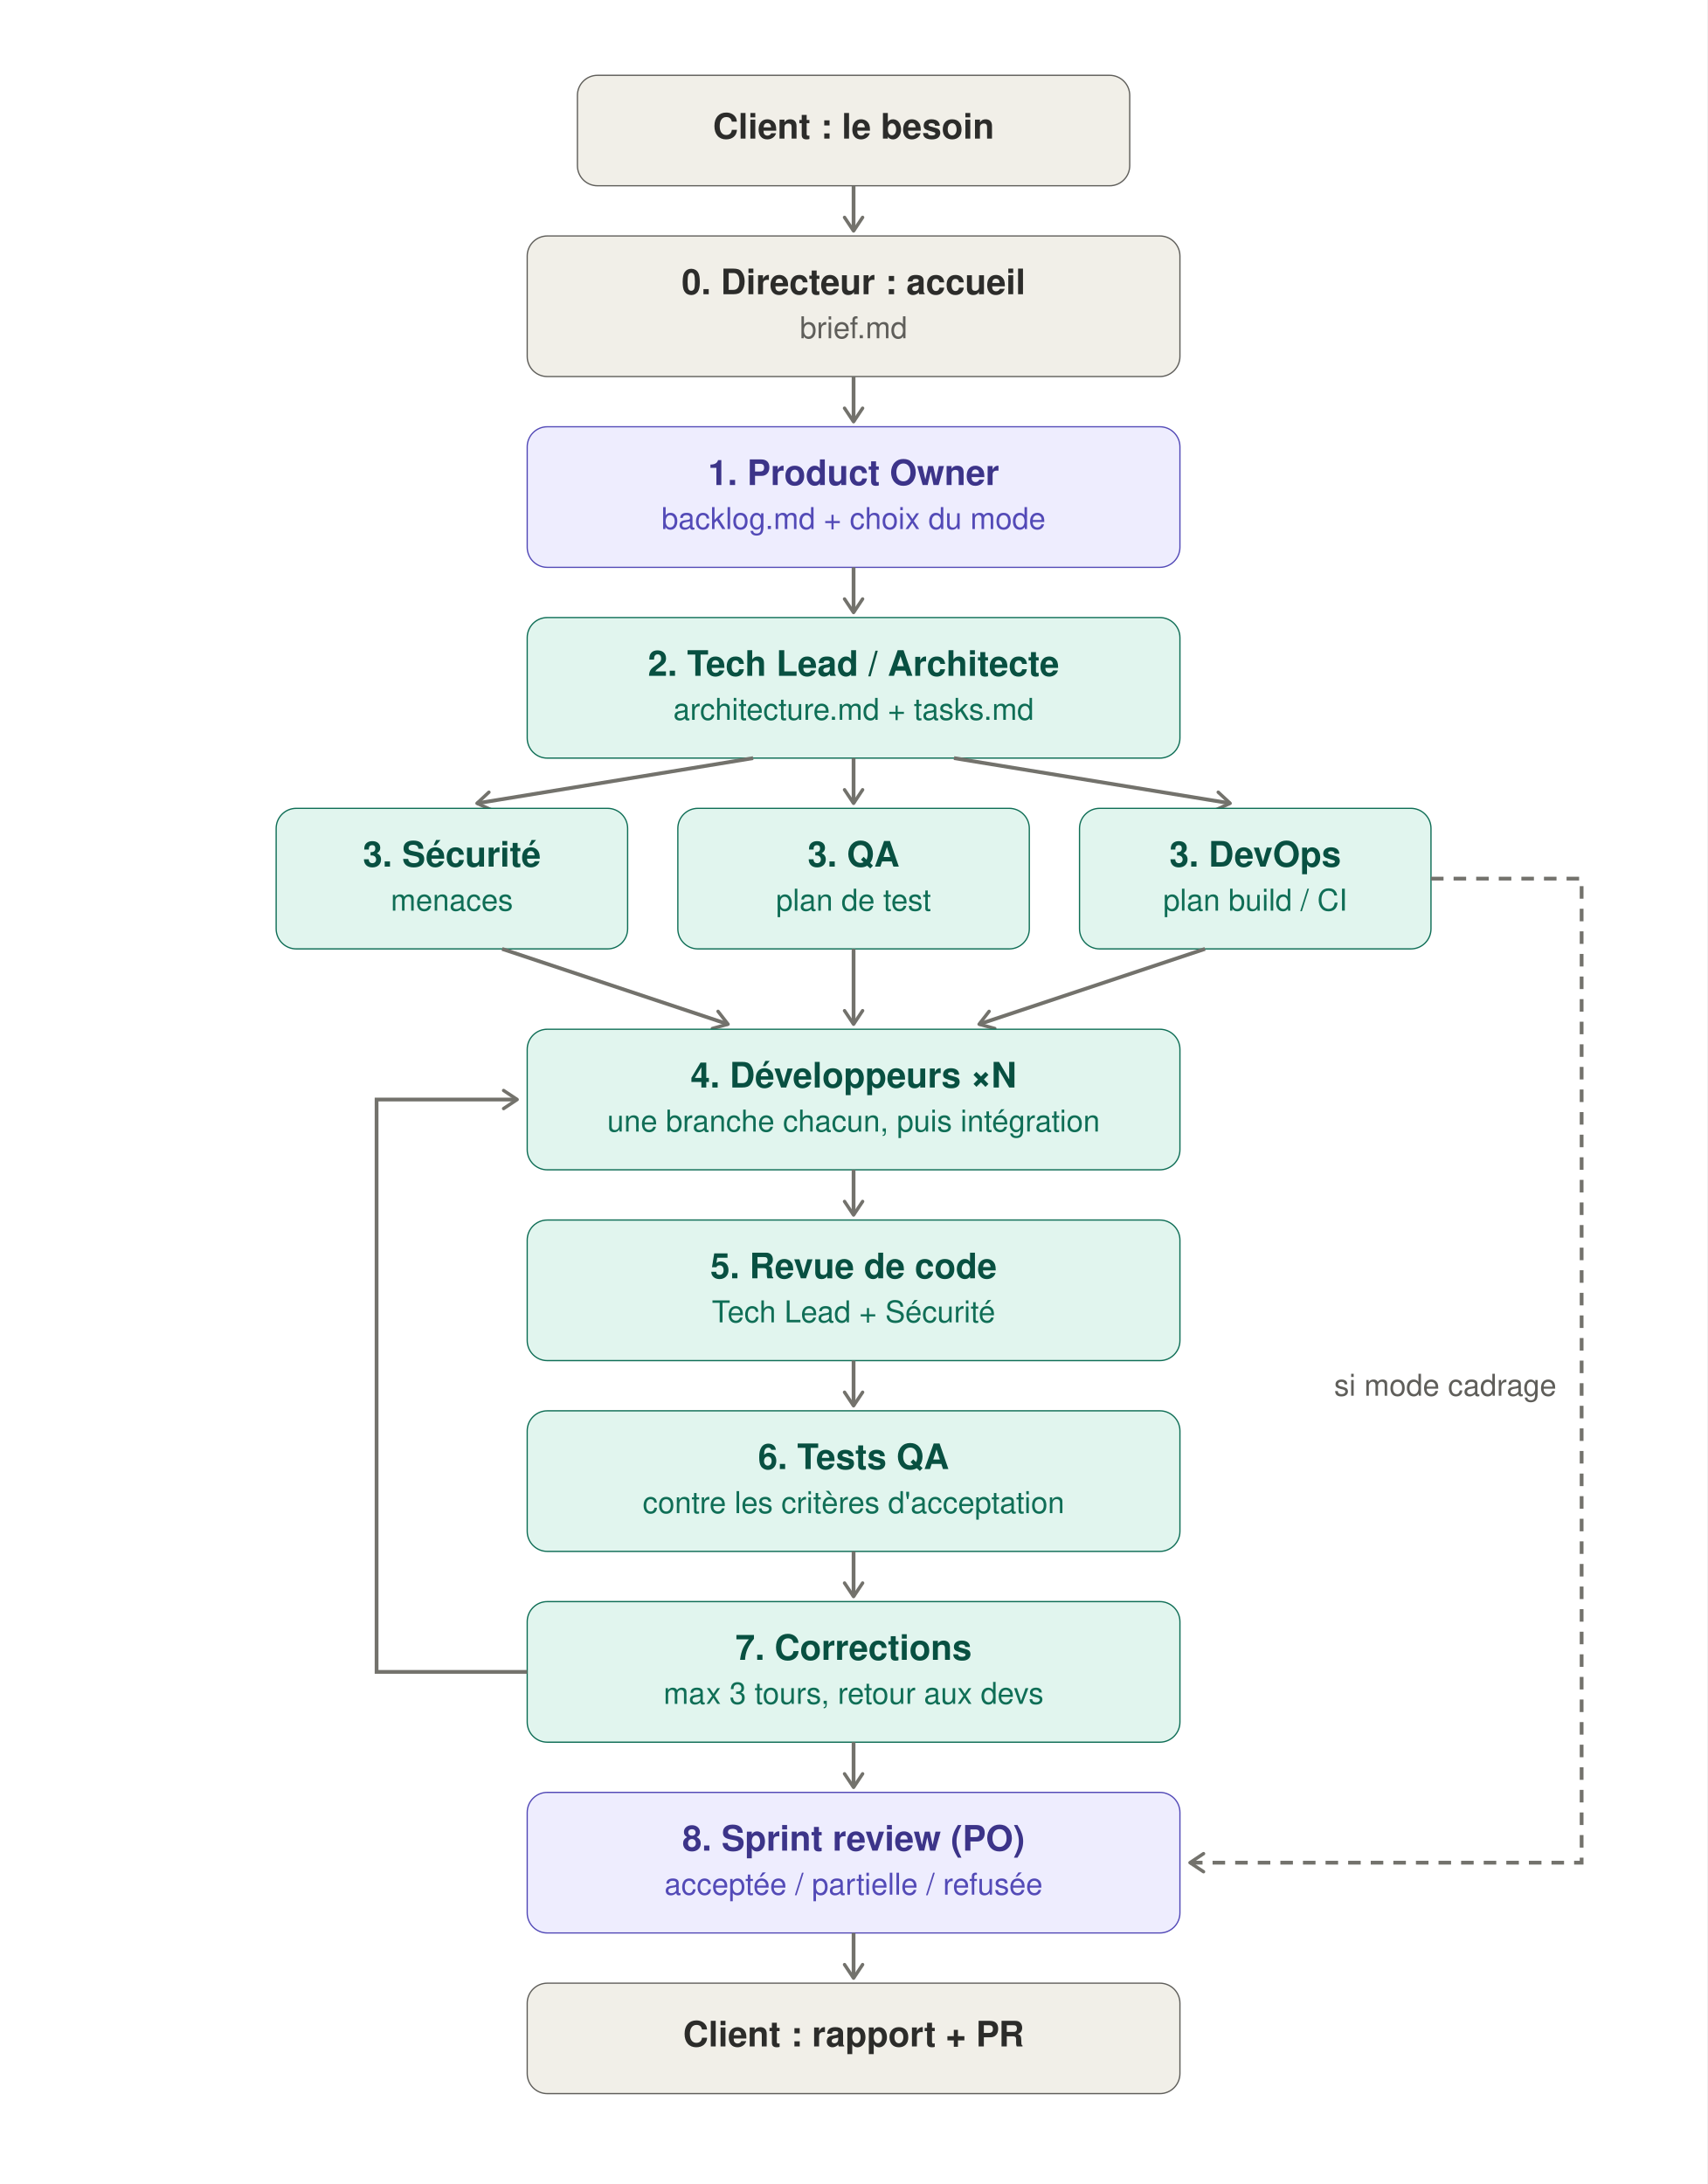
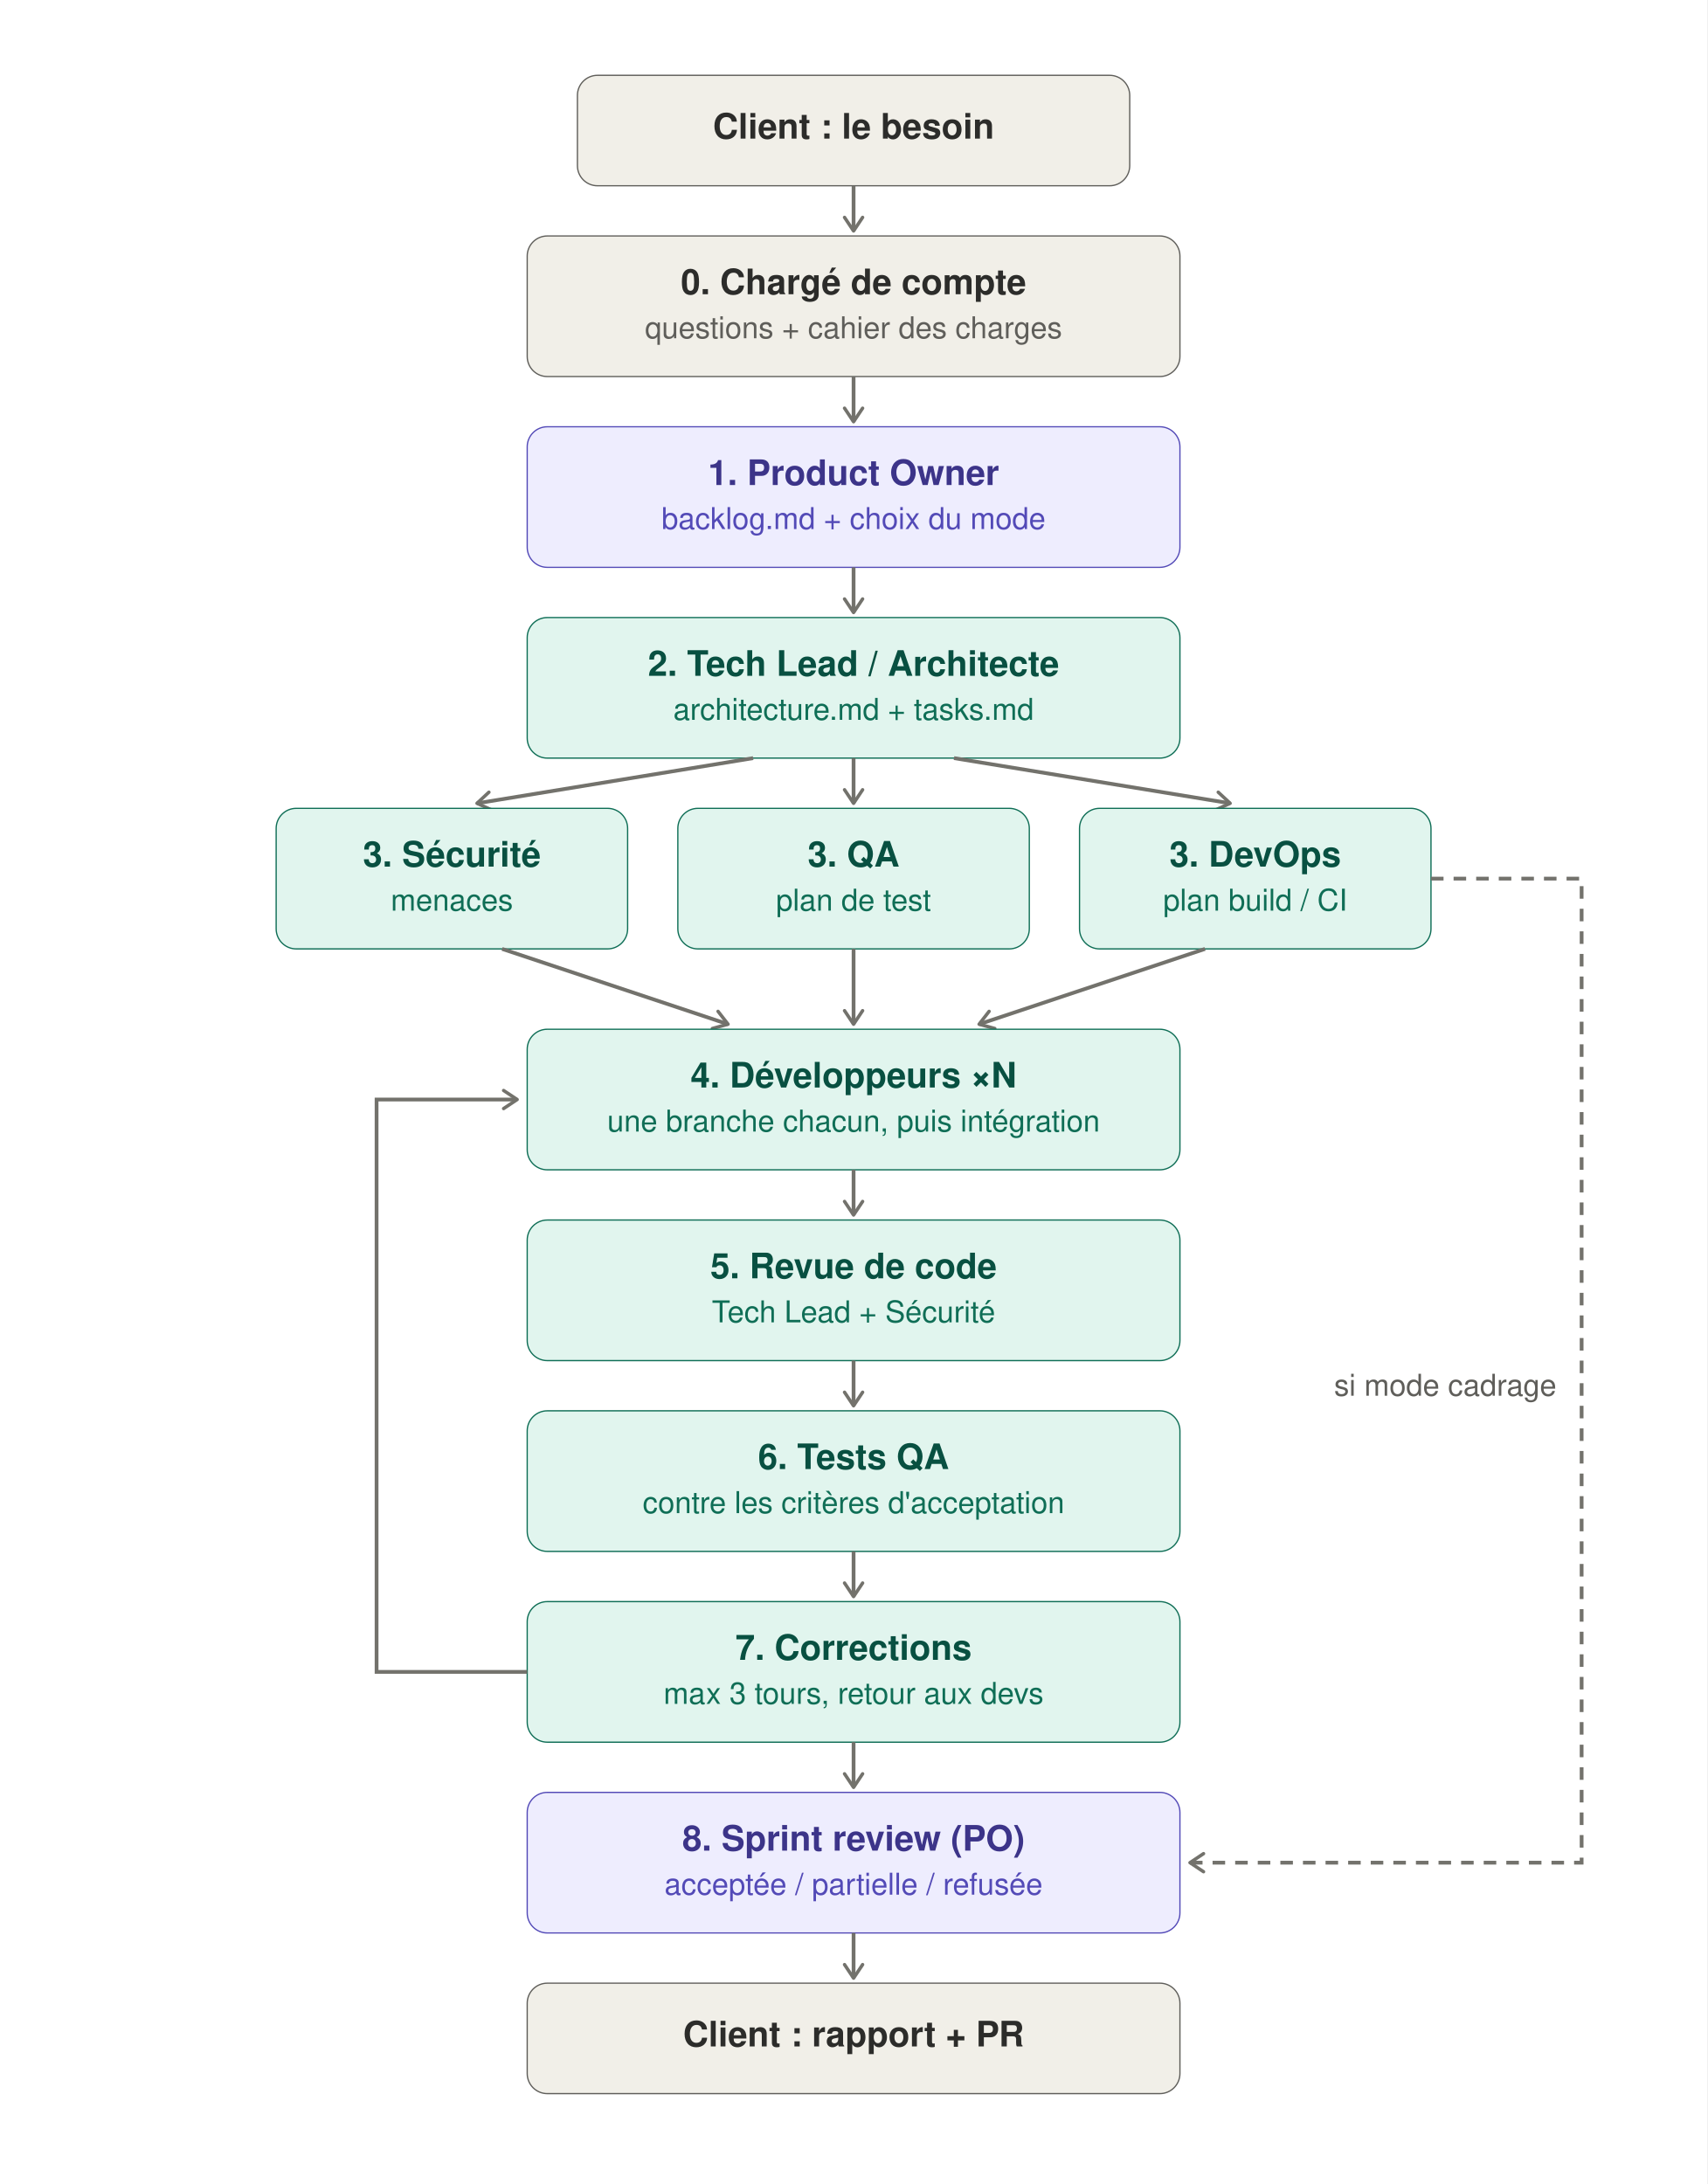
<svg xmlns="http://www.w3.org/2000/svg" width="680" height="870" viewBox="0 0 680 870" role="img">
  <style>
text { font-family: -apple-system, "Segoe UI", Helvetica, Arial, sans-serif; }
.th { font-size: 14px; font-weight: 600; }
.ts { font-size: 12px; }
.gray rect { fill: #F1EFE8; stroke: #5F5E5A; } .gray .th { fill: #2C2C2A; } .gray .ts { fill: #5F5E5A; }
.purple rect { fill: #EEEDFE; stroke: #534AB7; } .purple .th { fill: #3C3489; } .purple .ts { fill: #534AB7; }
.teal rect { fill: #E1F5EE; stroke: #0F6E56; } .teal .th { fill: #085041; } .teal .ts { fill: #0F6E56; }
.arr { stroke: #73726c; stroke-width: 1.5; fill: none; }
.lbl { fill: #5F5E5A; }
</style>
  <defs>
    <marker id="arrow" viewBox="0 0 10 10" refX="8" refY="5" markerWidth="6" markerHeight="6" orient="auto-start-reverse">
      <path d="M2 1L8 5L2 9" fill="none" stroke="#73726c" stroke-width="1.5" stroke-linecap="round" stroke-linejoin="round" />
    </marker>
  </defs>
  <rect x="0" y="0" width="680" height="870" fill="#FFFFFF" />
  <g class="gray">
    <rect x="230" y="30" width="220" height="44" rx="8" stroke-width="0.5" />
    <text class="th" x="340" y="52" text-anchor="middle" dominant-baseline="central">Client : le besoin</text>
  </g>
  <line x1="340" y1="74" x2="340" y2="92" class="arr" marker-end="url(#arrow)" />
  <g class="gray">
    <rect x="210" y="94" width="260" height="56" rx="8" stroke-width="0.5" />
-     <text class="th" x="340" y="114" text-anchor="middle" dominant-baseline="central">0. Directeur : accueil</text>
-     <text class="ts" x="340" y="132" text-anchor="middle" dominant-baseline="central">brief.md</text>
+     <text class="th" x="340" y="114" text-anchor="middle" dominant-baseline="central">0. Chargé de compte</text>
+     <text class="ts" x="340" y="132" text-anchor="middle" dominant-baseline="central">questions + cahier des charges</text>
  </g>
  <line x1="340" y1="150" x2="340" y2="168" class="arr" marker-end="url(#arrow)" />
  <g class="purple">
    <rect x="210" y="170" width="260" height="56" rx="8" stroke-width="0.5" />
    <text class="th" x="340" y="190" text-anchor="middle" dominant-baseline="central">1. Product Owner</text>
    <text class="ts" x="340" y="208" text-anchor="middle" dominant-baseline="central">backlog.md + choix du mode</text>
  </g>
  <line x1="340" y1="226" x2="340" y2="244" class="arr" marker-end="url(#arrow)" />
  <g class="teal">
    <rect x="210" y="246" width="260" height="56" rx="8" stroke-width="0.5" />
    <text class="th" x="340" y="266" text-anchor="middle" dominant-baseline="central">2. Tech Lead / Architecte</text>
    <text class="ts" x="340" y="284" text-anchor="middle" dominant-baseline="central">architecture.md + tasks.md</text>
  </g>
  <line x1="300" y1="302" x2="190" y2="320" class="arr" marker-end="url(#arrow)" />
  <line x1="340" y1="302" x2="340" y2="320" class="arr" marker-end="url(#arrow)" />
  <line x1="380" y1="302" x2="490" y2="320" class="arr" marker-end="url(#arrow)" />
  <g class="teal">
    <rect x="110" y="322" width="140" height="56" rx="8" stroke-width="0.5" />
    <text class="th" x="180" y="342" text-anchor="middle" dominant-baseline="central">3. Sécurité</text>
    <text class="ts" x="180" y="360" text-anchor="middle" dominant-baseline="central">menaces</text>
  </g>
  <g class="teal">
    <rect x="270" y="322" width="140" height="56" rx="8" stroke-width="0.5" />
    <text class="th" x="340" y="342" text-anchor="middle" dominant-baseline="central">3. QA</text>
    <text class="ts" x="340" y="360" text-anchor="middle" dominant-baseline="central">plan de test</text>
  </g>
  <g class="teal">
    <rect x="430" y="322" width="140" height="56" rx="8" stroke-width="0.5" />
    <text class="th" x="500" y="342" text-anchor="middle" dominant-baseline="central">3. DevOps</text>
    <text class="ts" x="500" y="360" text-anchor="middle" dominant-baseline="central">plan build / CI</text>
  </g>
  <line x1="200" y1="378" x2="290" y2="408" class="arr" marker-end="url(#arrow)" />
  <line x1="340" y1="378" x2="340" y2="408" class="arr" marker-end="url(#arrow)" />
  <line x1="480" y1="378" x2="390" y2="408" class="arr" marker-end="url(#arrow)" />
  <g class="teal">
    <rect x="210" y="410" width="260" height="56" rx="8" stroke-width="0.5" />
    <text class="th" x="340" y="430" text-anchor="middle" dominant-baseline="central">4. Développeurs ×N</text>
    <text class="ts" x="340" y="448" text-anchor="middle" dominant-baseline="central">une branche chacun, puis intégration</text>
  </g>
  <line x1="340" y1="466" x2="340" y2="484" class="arr" marker-end="url(#arrow)" />
  <g class="teal">
    <rect x="210" y="486" width="260" height="56" rx="8" stroke-width="0.5" />
    <text class="th" x="340" y="506" text-anchor="middle" dominant-baseline="central">5. Revue de code</text>
    <text class="ts" x="340" y="524" text-anchor="middle" dominant-baseline="central">Tech Lead + Sécurité</text>
  </g>
  <line x1="340" y1="542" x2="340" y2="560" class="arr" marker-end="url(#arrow)" />
  <g class="teal">
    <rect x="210" y="562" width="260" height="56" rx="8" stroke-width="0.5" />
    <text class="th" x="340" y="582" text-anchor="middle" dominant-baseline="central">6. Tests QA</text>
    <text class="ts" x="340" y="600" text-anchor="middle" dominant-baseline="central">contre les critères d'acceptation</text>
  </g>
  <line x1="340" y1="618" x2="340" y2="636" class="arr" marker-end="url(#arrow)" />
  <g class="teal">
    <rect x="210" y="638" width="260" height="56" rx="8" stroke-width="0.5" />
    <text class="th" x="340" y="658" text-anchor="middle" dominant-baseline="central">7. Corrections</text>
    <text class="ts" x="340" y="676" text-anchor="middle" dominant-baseline="central">max 3 tours, retour aux devs</text>
  </g>
  <path d="M210 666 L150 666 L150 438 L206 438" class="arr" marker-end="url(#arrow)" />
  <line x1="340" y1="694" x2="340" y2="712" class="arr" marker-end="url(#arrow)" />
  <g class="purple">
    <rect x="210" y="714" width="260" height="56" rx="8" stroke-width="0.5" />
    <text class="th" x="340" y="734" text-anchor="middle" dominant-baseline="central">8. Sprint review (PO)</text>
    <text class="ts" x="340" y="752" text-anchor="middle" dominant-baseline="central">acceptée / partielle / refusée</text>
  </g>
  <line x1="340" y1="770" x2="340" y2="788" class="arr" marker-end="url(#arrow)" />
  <g class="gray">
    <rect x="210" y="790" width="260" height="44" rx="8" stroke-width="0.5" />
    <text class="th" x="340" y="812" text-anchor="middle" dominant-baseline="central">Client : rapport + PR</text>
  </g>
  <path d="M570 350 L630 350 L630 742 L474 742" class="arr" stroke-dasharray="5 4" marker-end="url(#arrow)" />
  <text class="ts lbl" x="620" y="556" text-anchor="end">si mode cadrage</text>
</svg>
